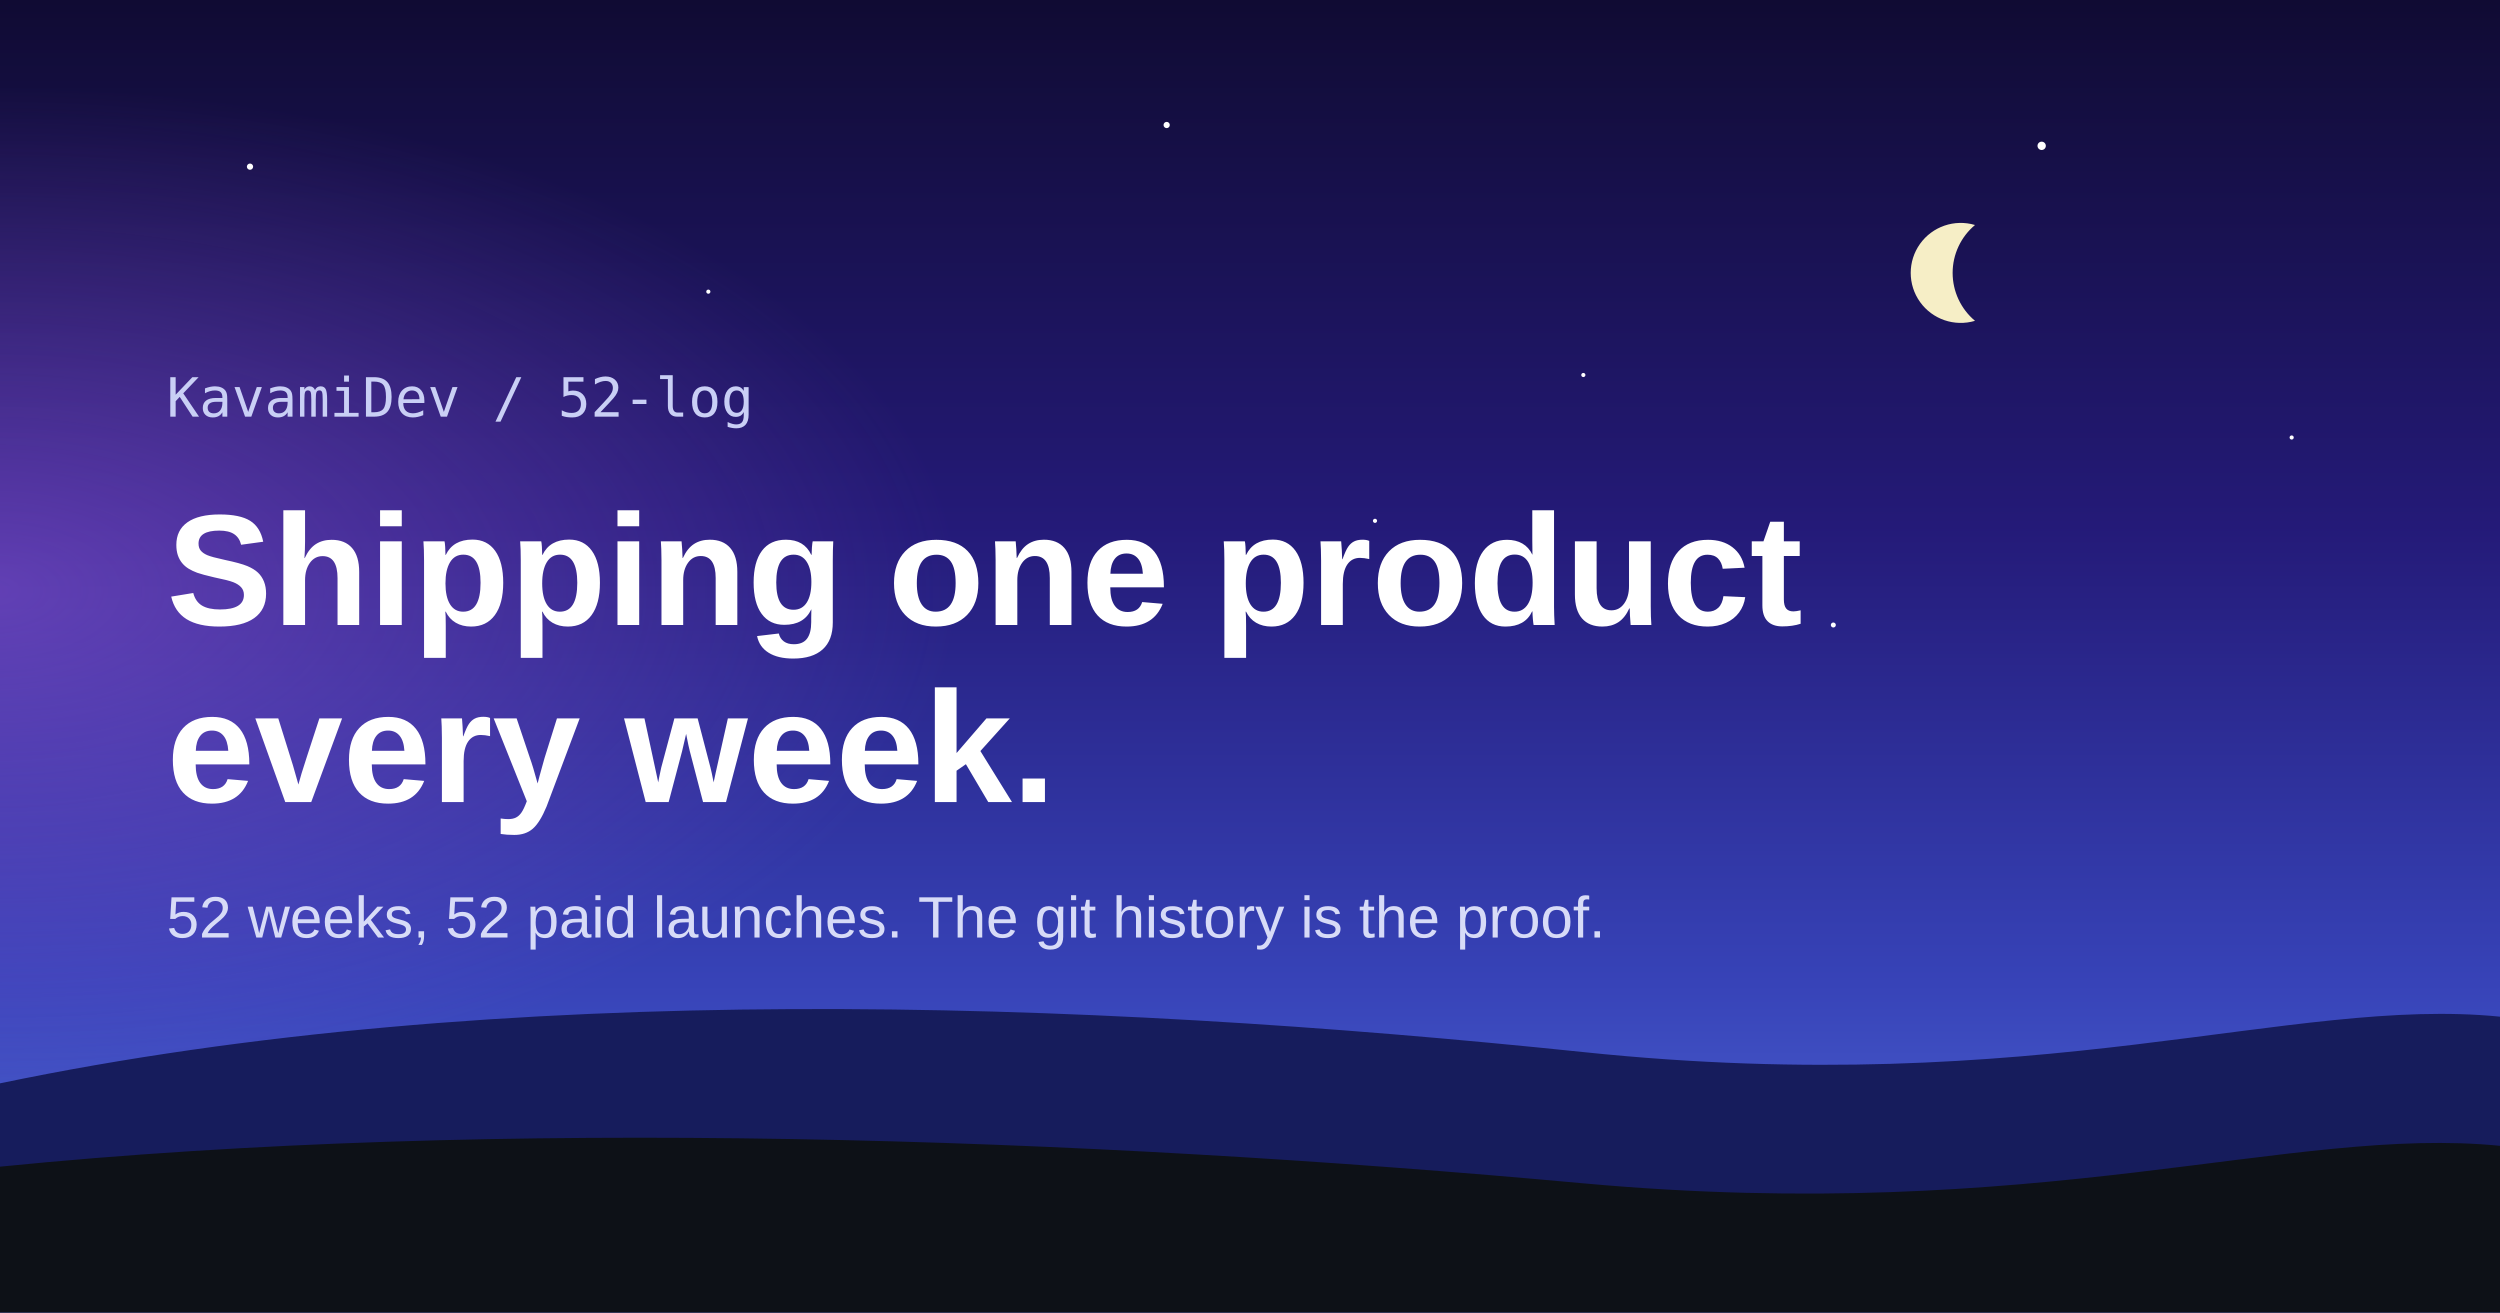
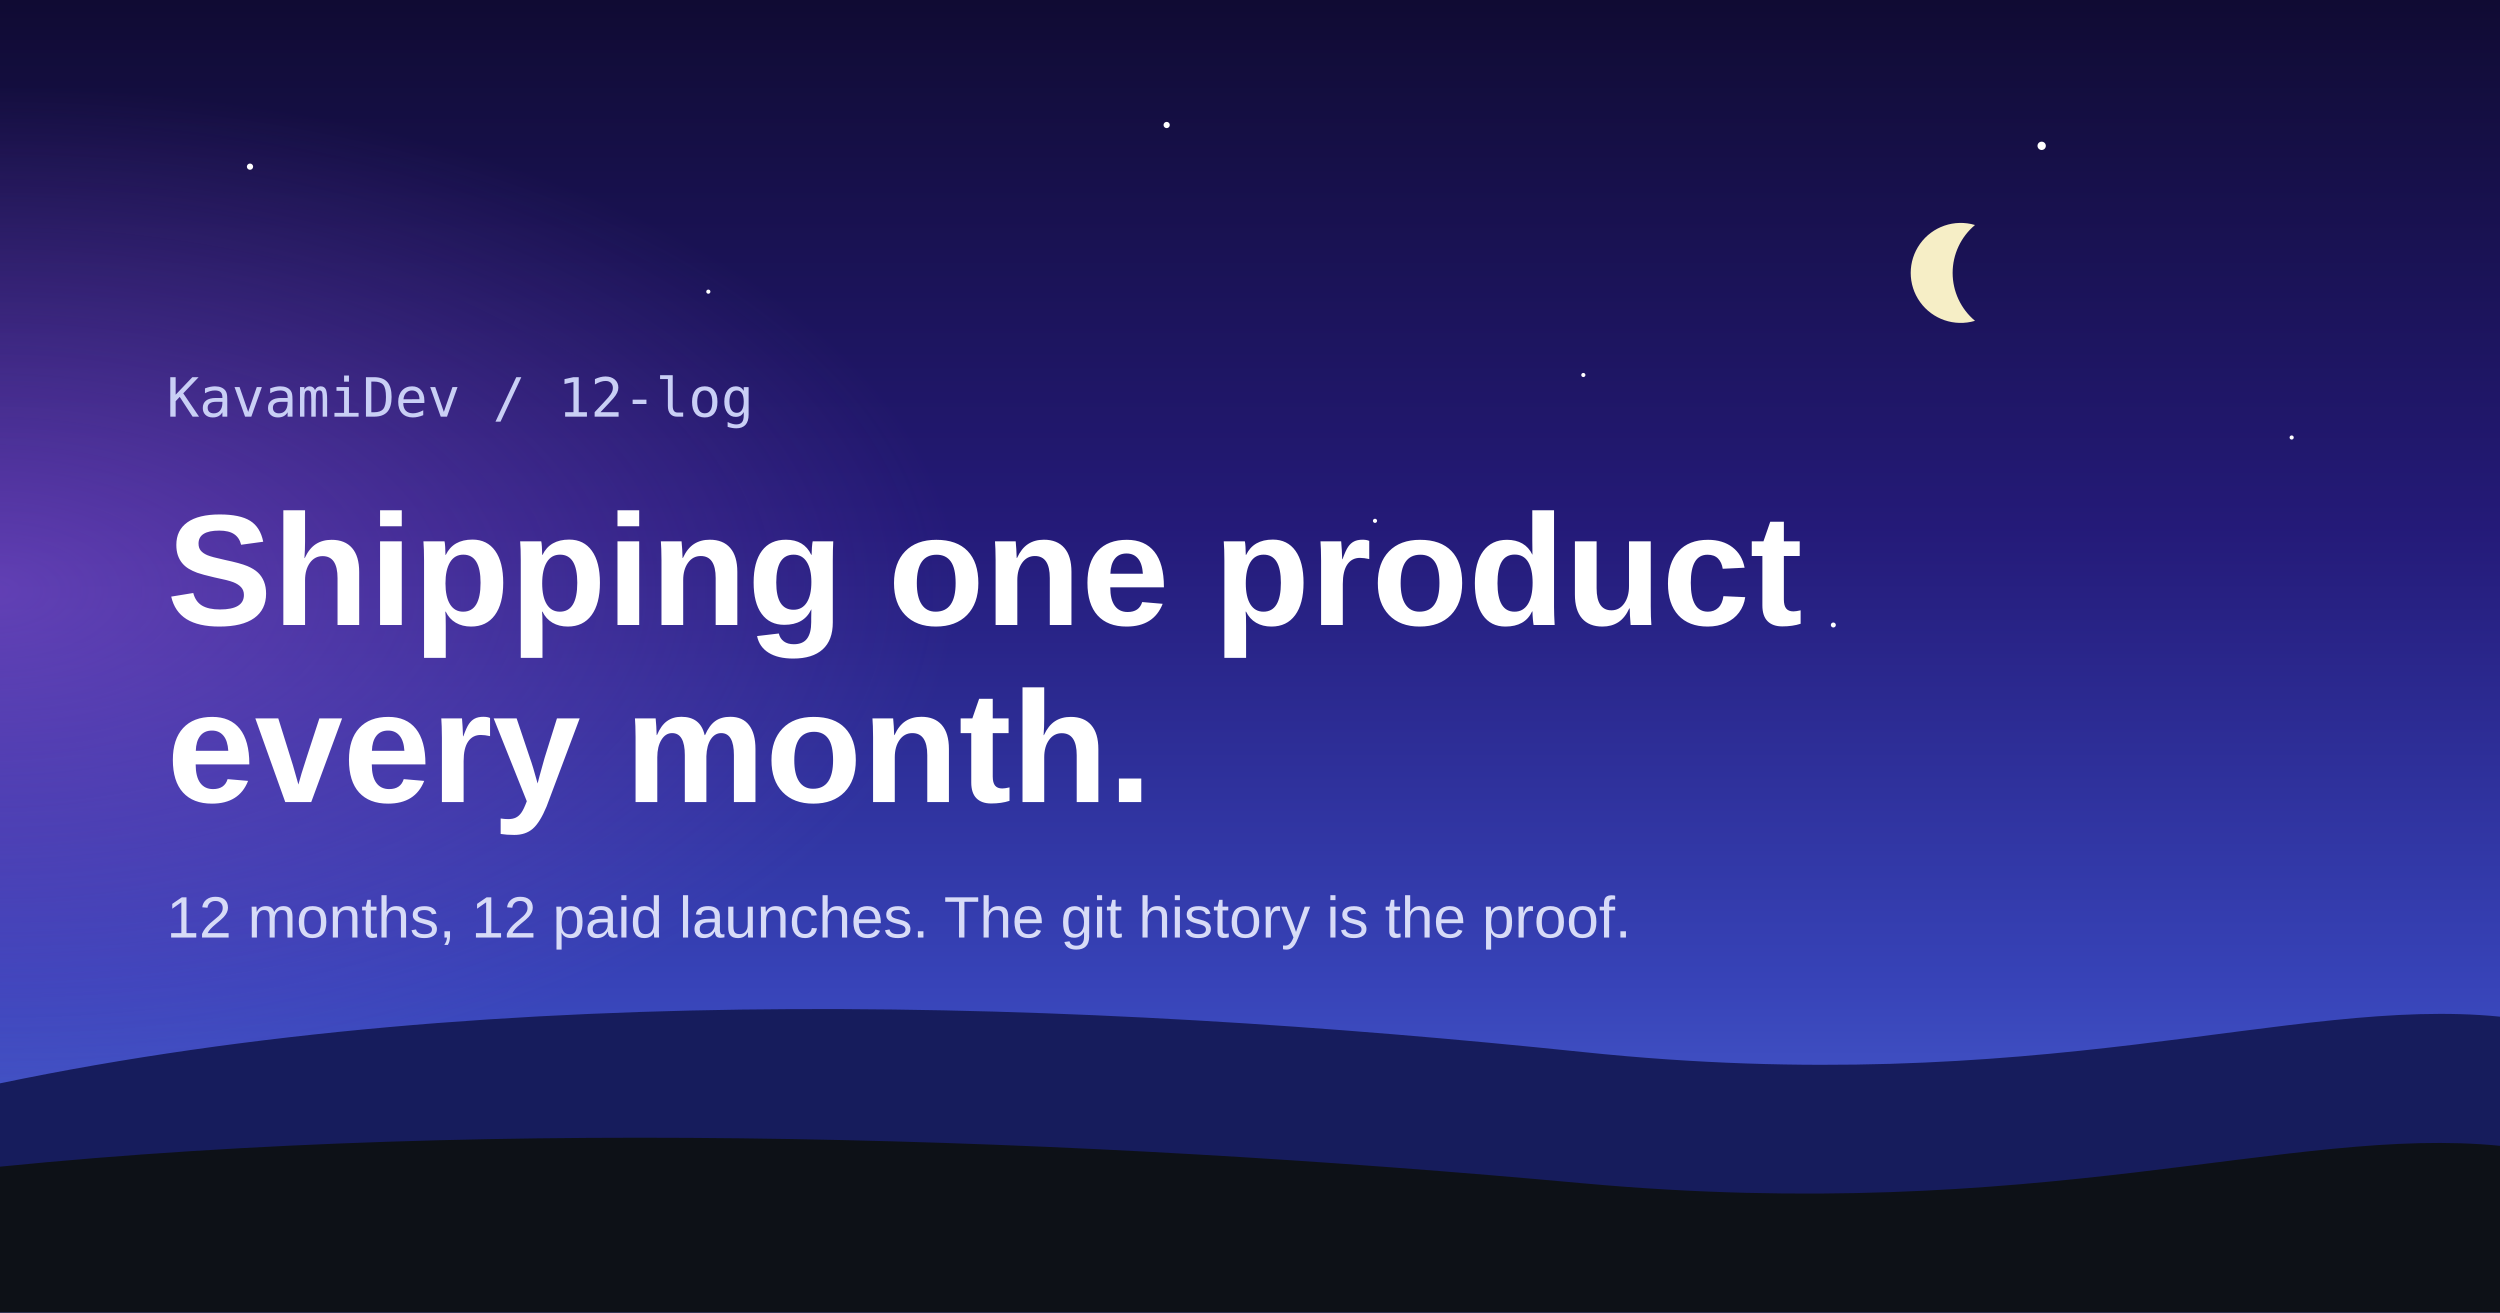
<svg xmlns="http://www.w3.org/2000/svg" width="1200" height="630" viewBox="0 0 1200 630">
  <defs>
    <linearGradient id="sky" x1="0" y1="0" x2="0" y2="1">
      <stop offset="0" stop-color="#100b33" />
      <stop offset=".4" stop-color="#241a78" />
      <stop offset=".75" stop-color="#3743b8" />
      <stop offset="1" stop-color="#5670dc" />
    </linearGradient>
    <radialGradient id="glow" cx="0" cy=".45" r=".55">
      <stop offset="0" stop-color="#9c60e8" stop-opacity=".5" />
      <stop offset=".7" stop-color="#9c60e8" stop-opacity="0" />
    </radialGradient>
  </defs>
  <rect width="1200" height="630" fill="url(#sky)" />
  <rect width="1200" height="630" fill="url(#glow)" />
  <g fill="#fff">
    <circle cx="120" cy="80" r="1.5" />
    <circle cx="340" cy="140" r="1" />
    <circle cx="560" cy="60" r="1.5" />
    <circle cx="760" cy="180" r="1" />
    <circle cx="980" cy="70" r="2" />
    <circle cx="1100" cy="210" r="1" />
    <circle cx="880" cy="300" r="1.2" />
    <circle cx="660" cy="250" r="1" />
  </g>
  <circle cx="930" cy="130" r="22" fill="none" />
  <path d="M948 108 a24 24 0 1 0 0 46 a30 30 0 0 1 0 -46z" fill="#f6eec6" />
  <path d="M0 520 C 240 470, 520 480, 760 505 C 980 528, 1100 478, 1200 488 L1200 630 L0 630Z" fill="#161c5c" />
  <path d="M0 560 C 240 536, 520 546, 760 568 C 980 588, 1100 540, 1200 550 L1200 630 L0 630Z" fill="#0d1117" />
-   <text x="80" y="200" fill="#c9cff5" font-family="Menlo, monospace" font-size="26">KavamiDev / 52-log</text>
+   <text x="80" y="200" fill="#c9cff5" font-family="Menlo, monospace" font-size="26">KavamiDev / 12-log</text>
  <text x="80" y="300" fill="#fff" font-family="Helvetica Neue, Arial, sans-serif" font-weight="800" font-size="76">Shipping one product</text>
-   <text x="80" y="385" fill="#fff" font-family="Helvetica Neue, Arial, sans-serif" font-weight="800" font-size="76">every week.</text>
-   <text x="80" y="450" fill="#d7dbf7" font-family="Helvetica Neue, Arial, sans-serif" font-size="28">52 weeks, 52 paid launches. The git history is the proof.</text>
+   <text x="80" y="385" fill="#fff" font-family="Helvetica Neue, Arial, sans-serif" font-weight="800" font-size="76">every month.</text>
+   <text x="80" y="450" fill="#d7dbf7" font-family="Helvetica Neue, Arial, sans-serif" font-size="28">12 months, 12 paid launches. The git history is the proof.</text>
</svg>
